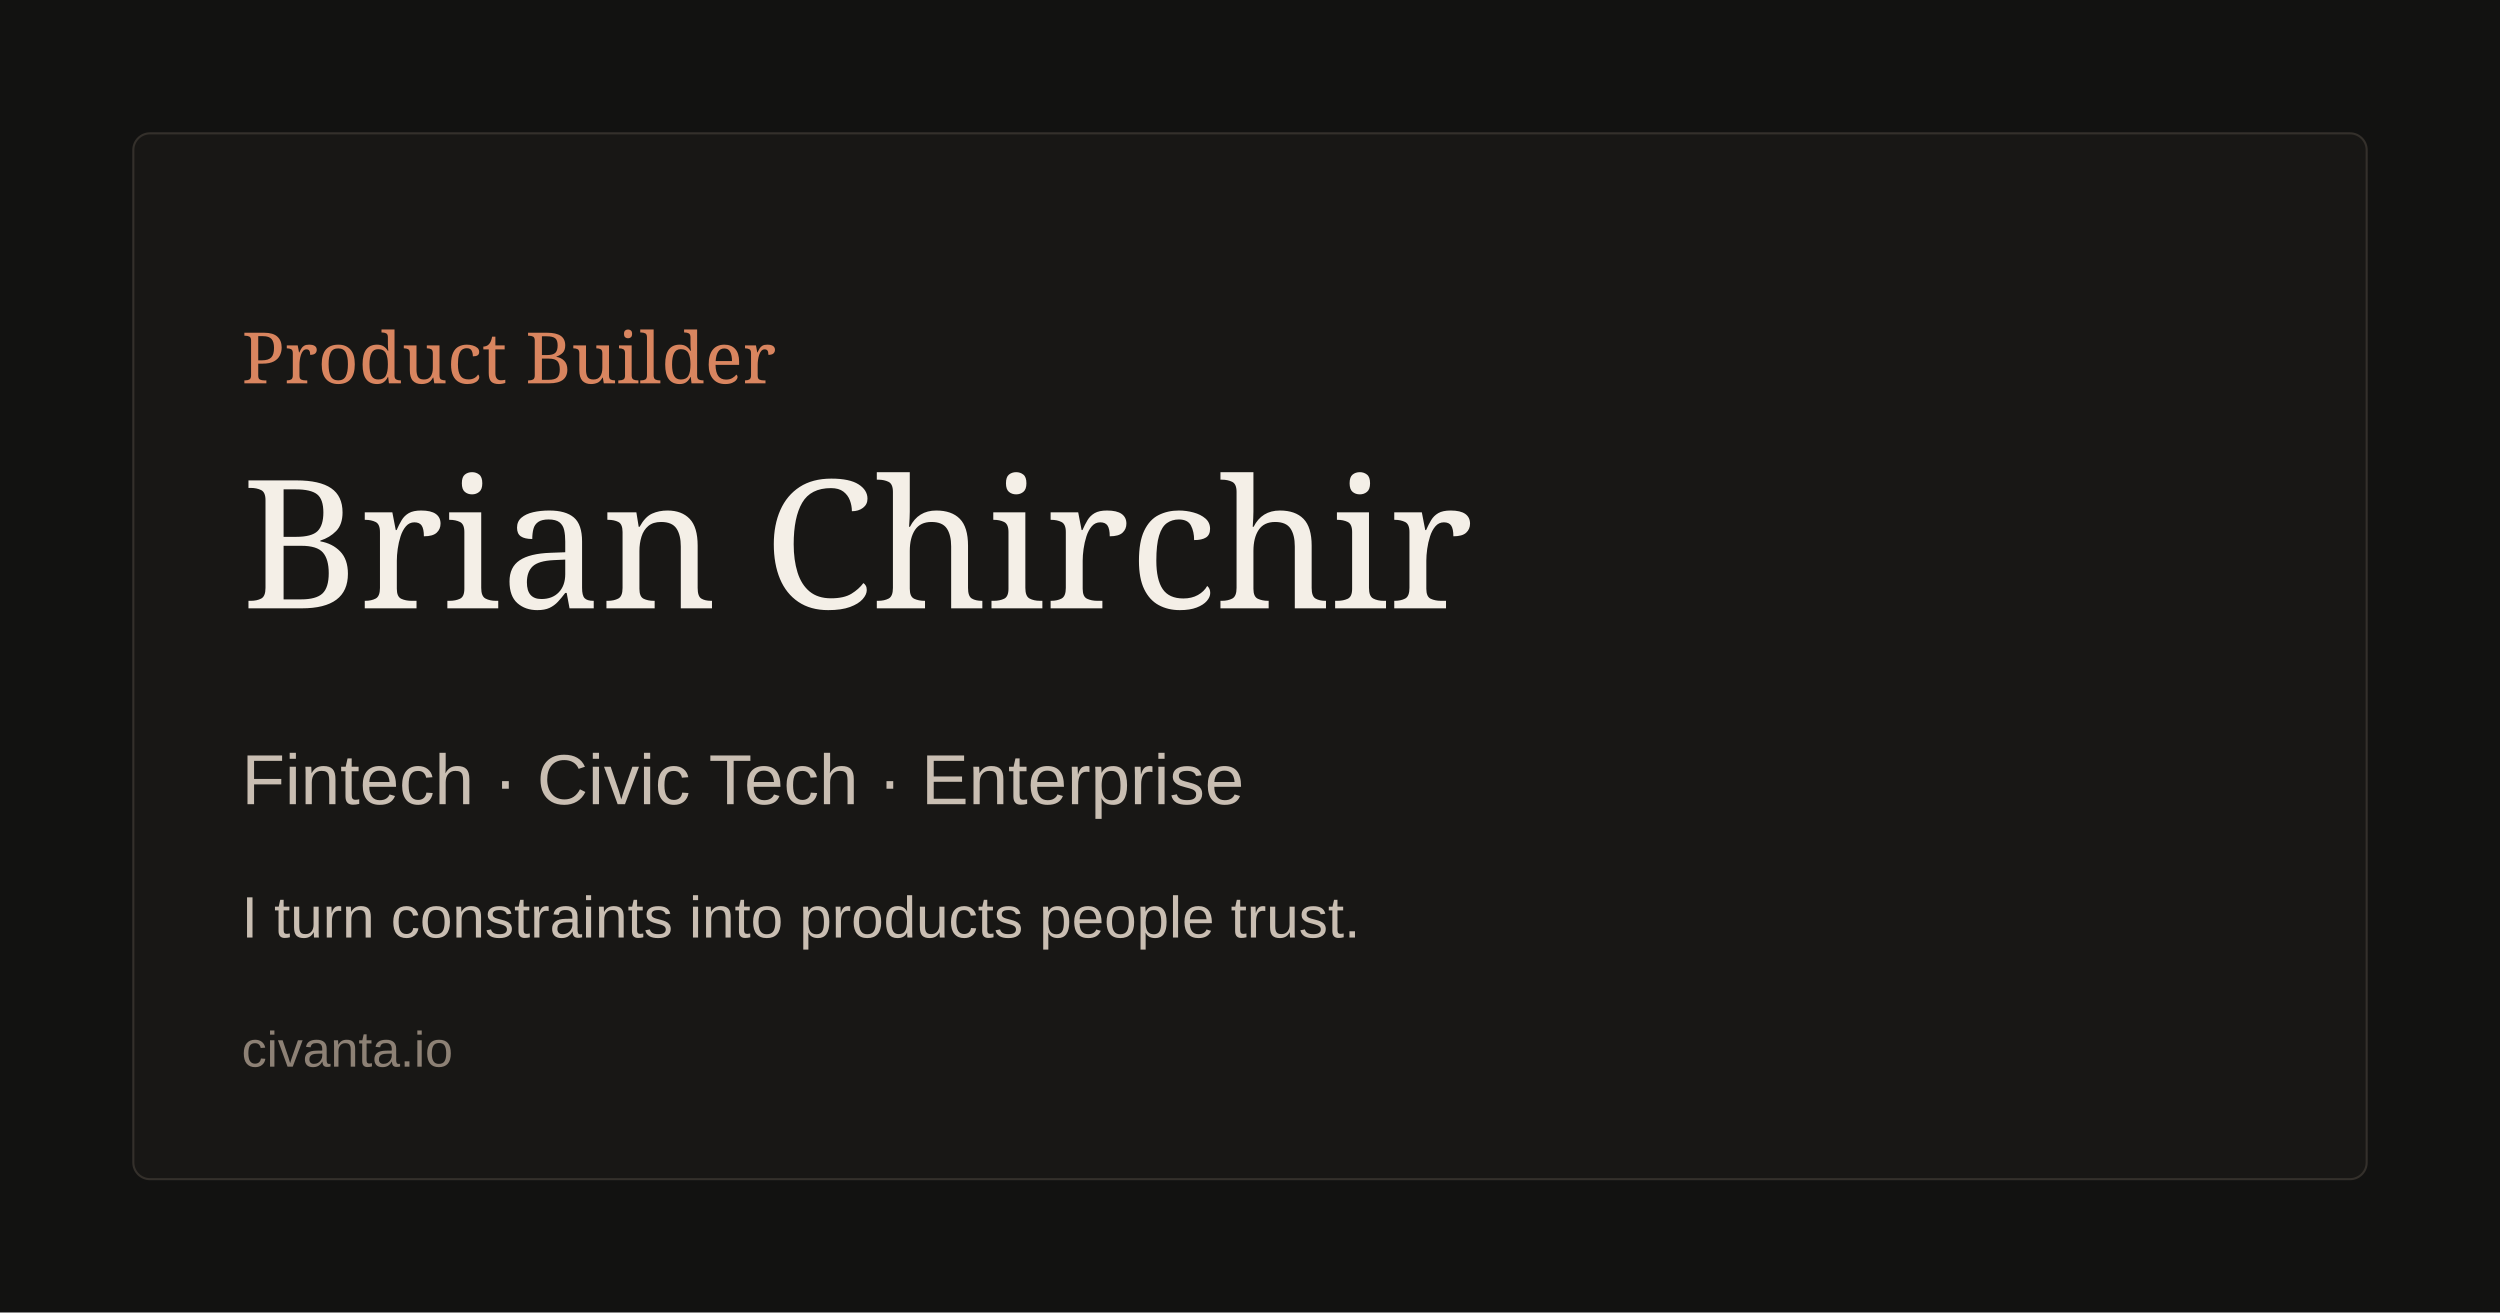
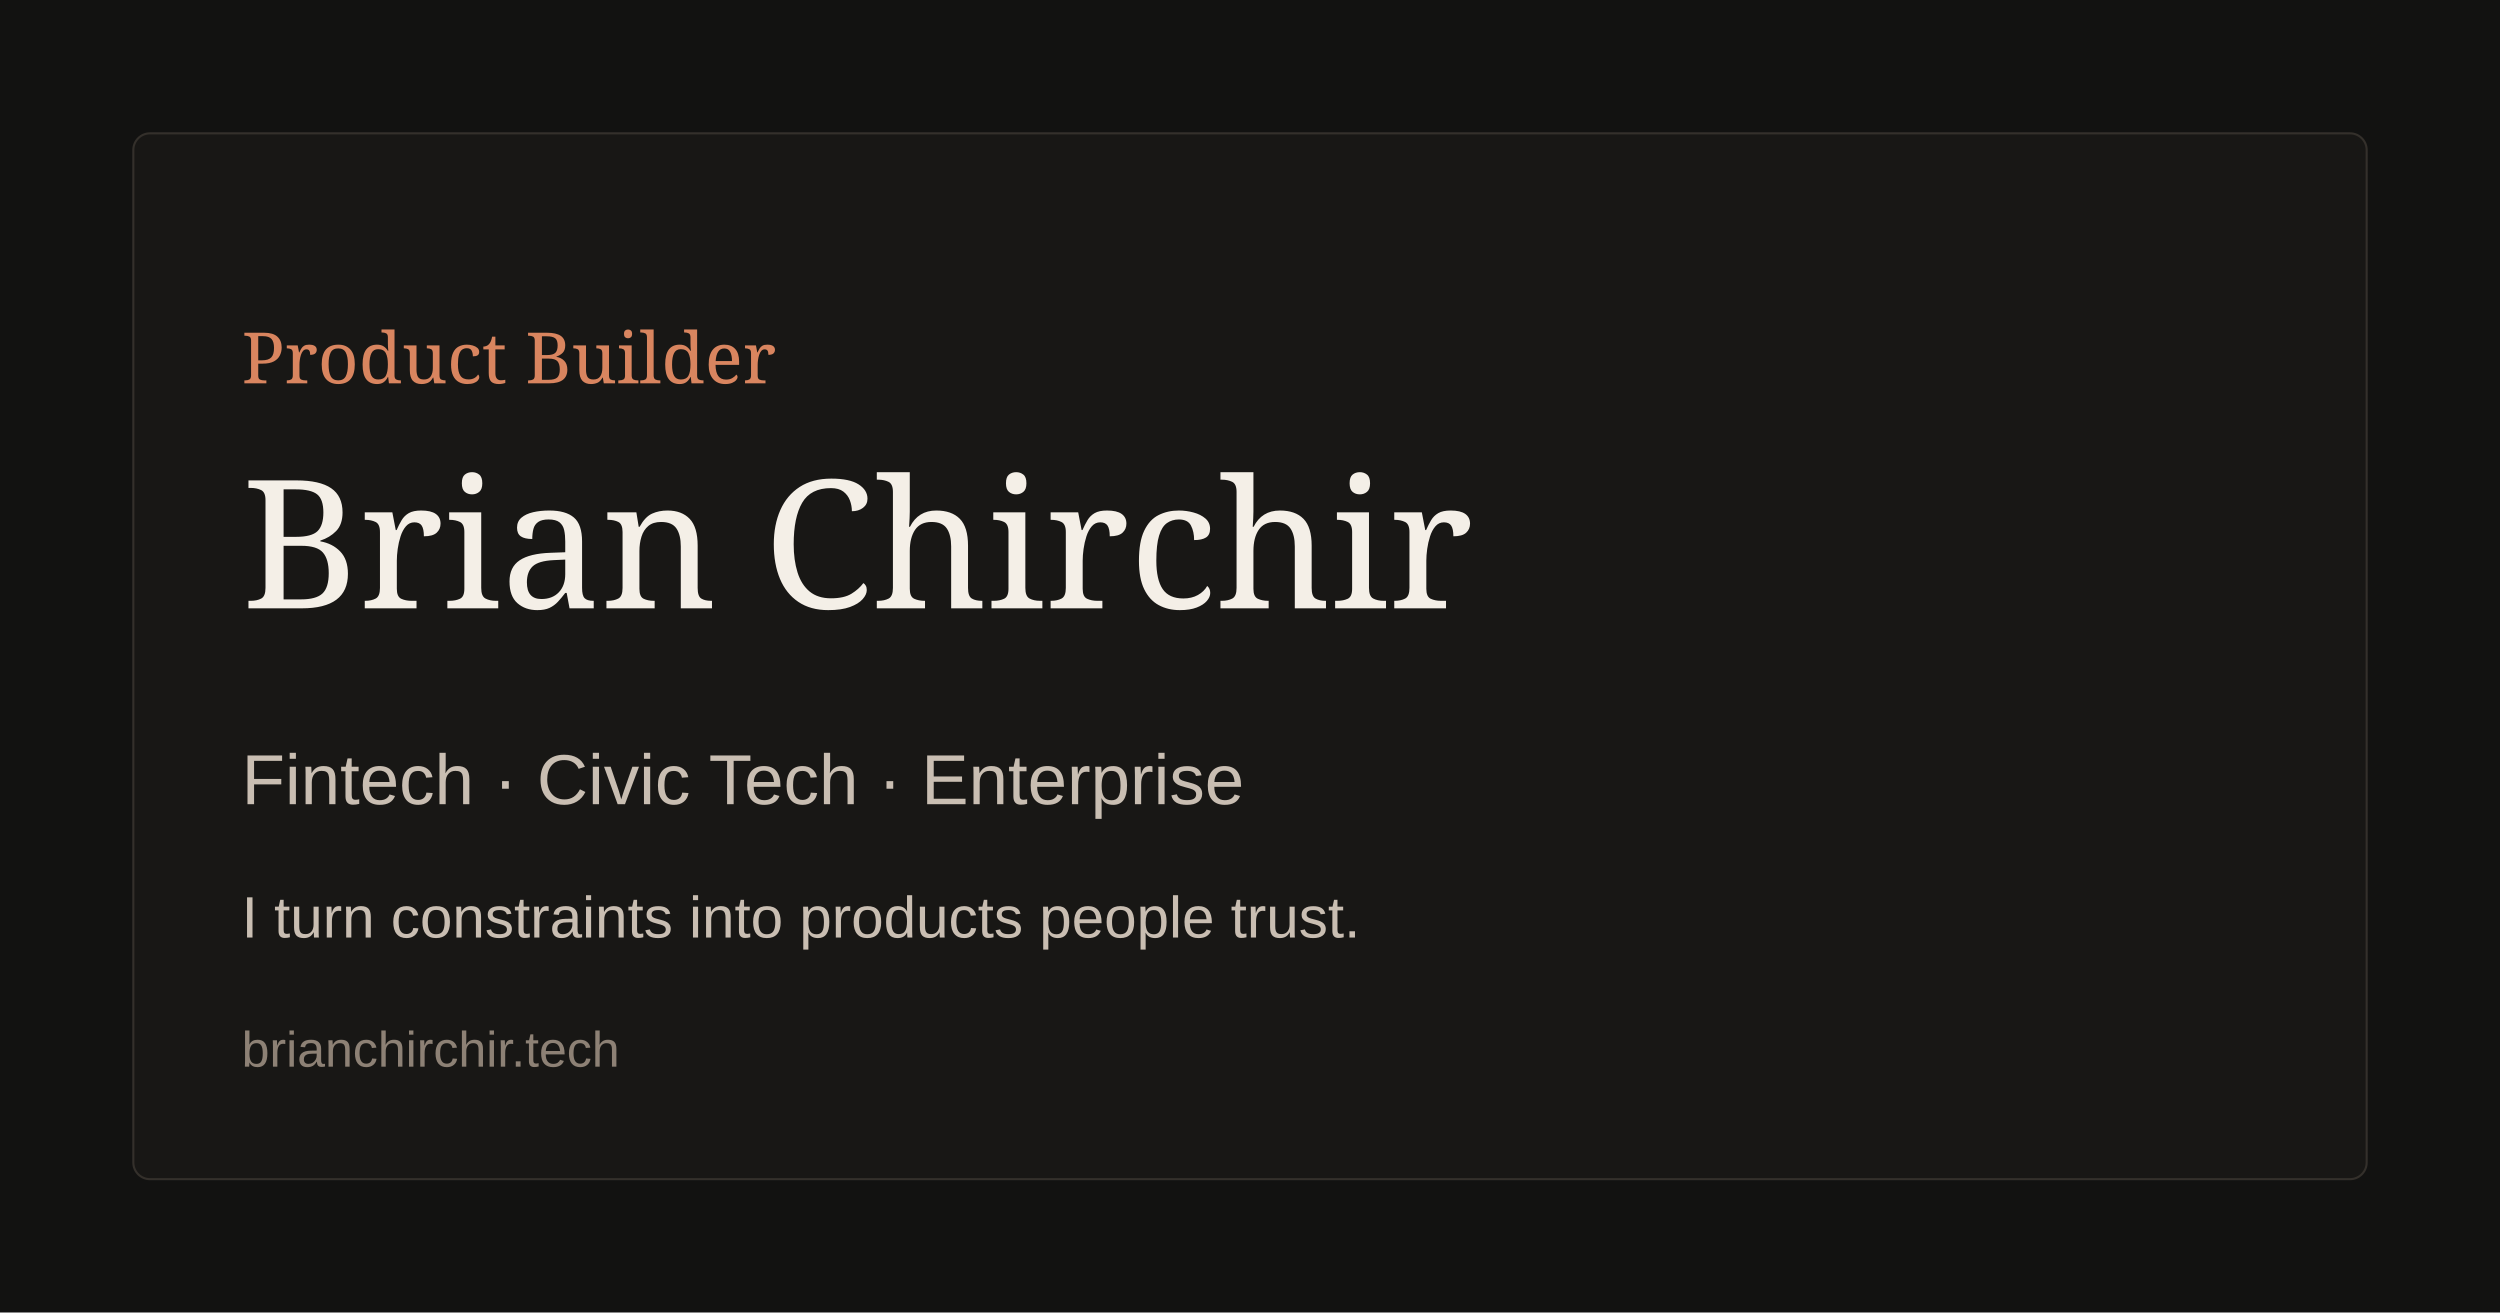
<svg xmlns="http://www.w3.org/2000/svg" width="1200" height="630" viewBox="0 0 1200 630" role="img" aria-labelledby="title desc">
  <rect width="1200" height="630" fill="#121211" />
  <rect x="64" y="64" width="1072" height="502" rx="8" fill="#181715" stroke="#34302b" />
  <text x="116" y="184" font-family="Georgia, serif" font-size="34" fill="#d9855f">Product Builder</text>
  <text x="116" y="292" font-family="Georgia, serif" font-size="86" fill="#f4efe7">Brian Chirchir</text>
  <text x="116" y="386" font-family="Arial, sans-serif" font-size="34" fill="#c9beb2">Fintech · Civic Tech · Enterprise</text>
  <text x="116" y="450" font-family="Arial, sans-serif" font-size="28" fill="#c9beb2">I turn constraints into products people trust.</text>
-   <text x="116" y="512" font-family="Arial, sans-serif" font-size="24" fill="#8d8175">civanta.io</text>
+   <text x="116" y="512" font-family="Arial, sans-serif" font-size="24" fill="#8d8175">brianchirchir.tech</text>
</svg>
